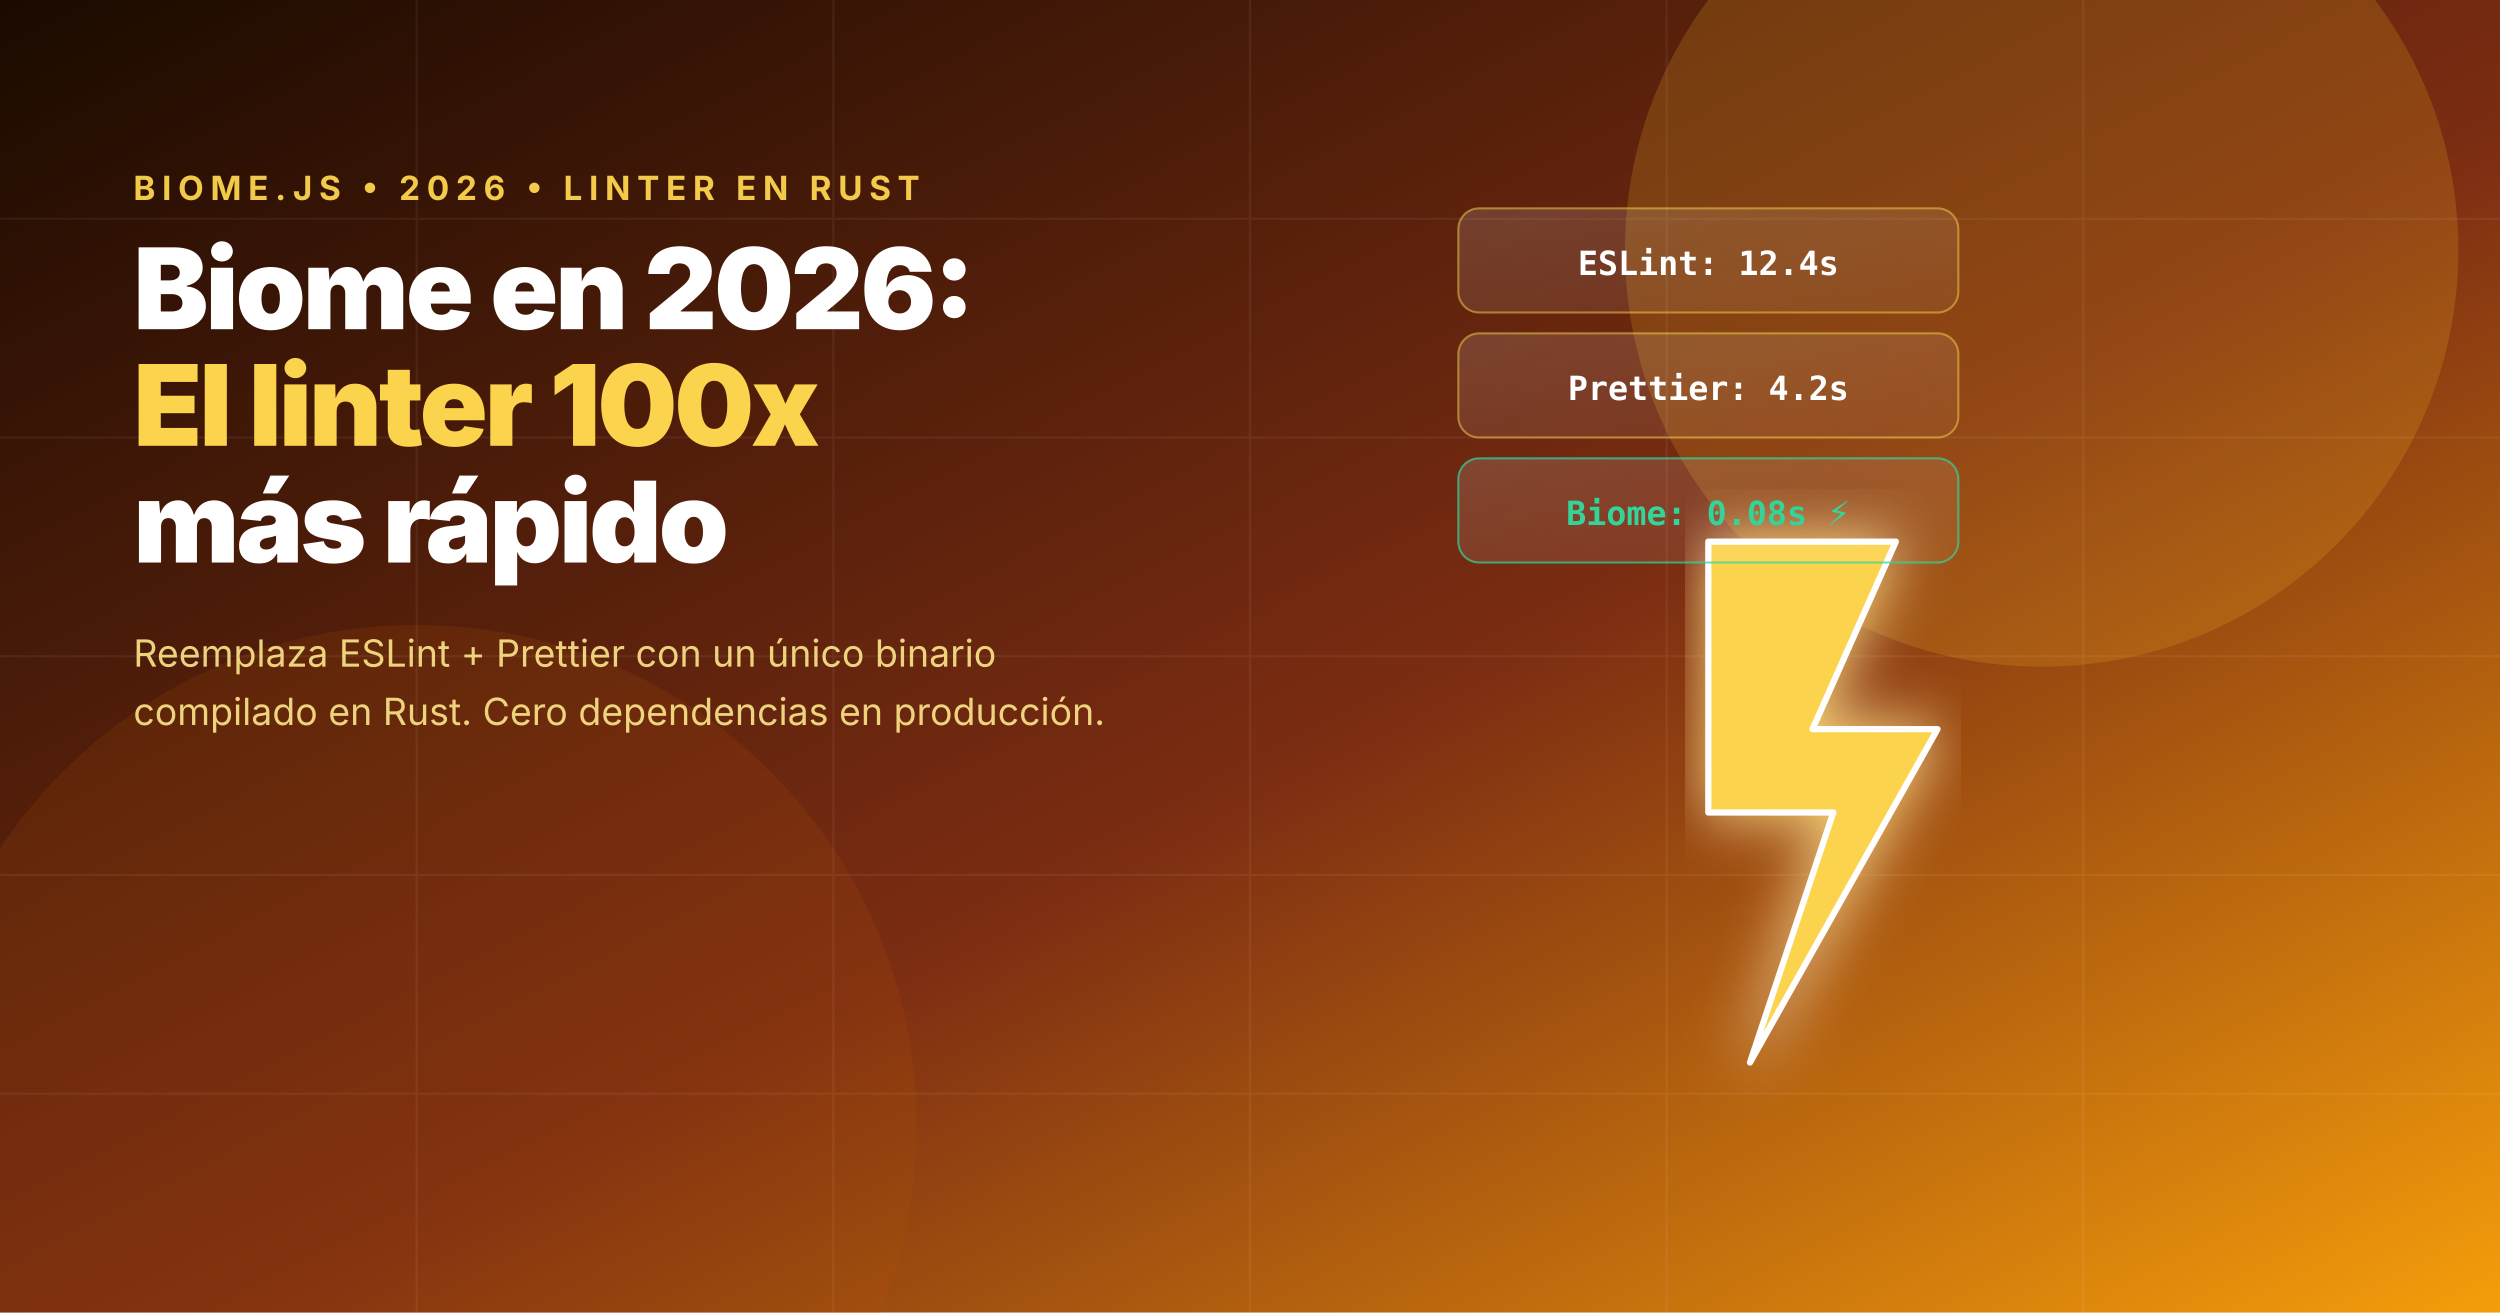
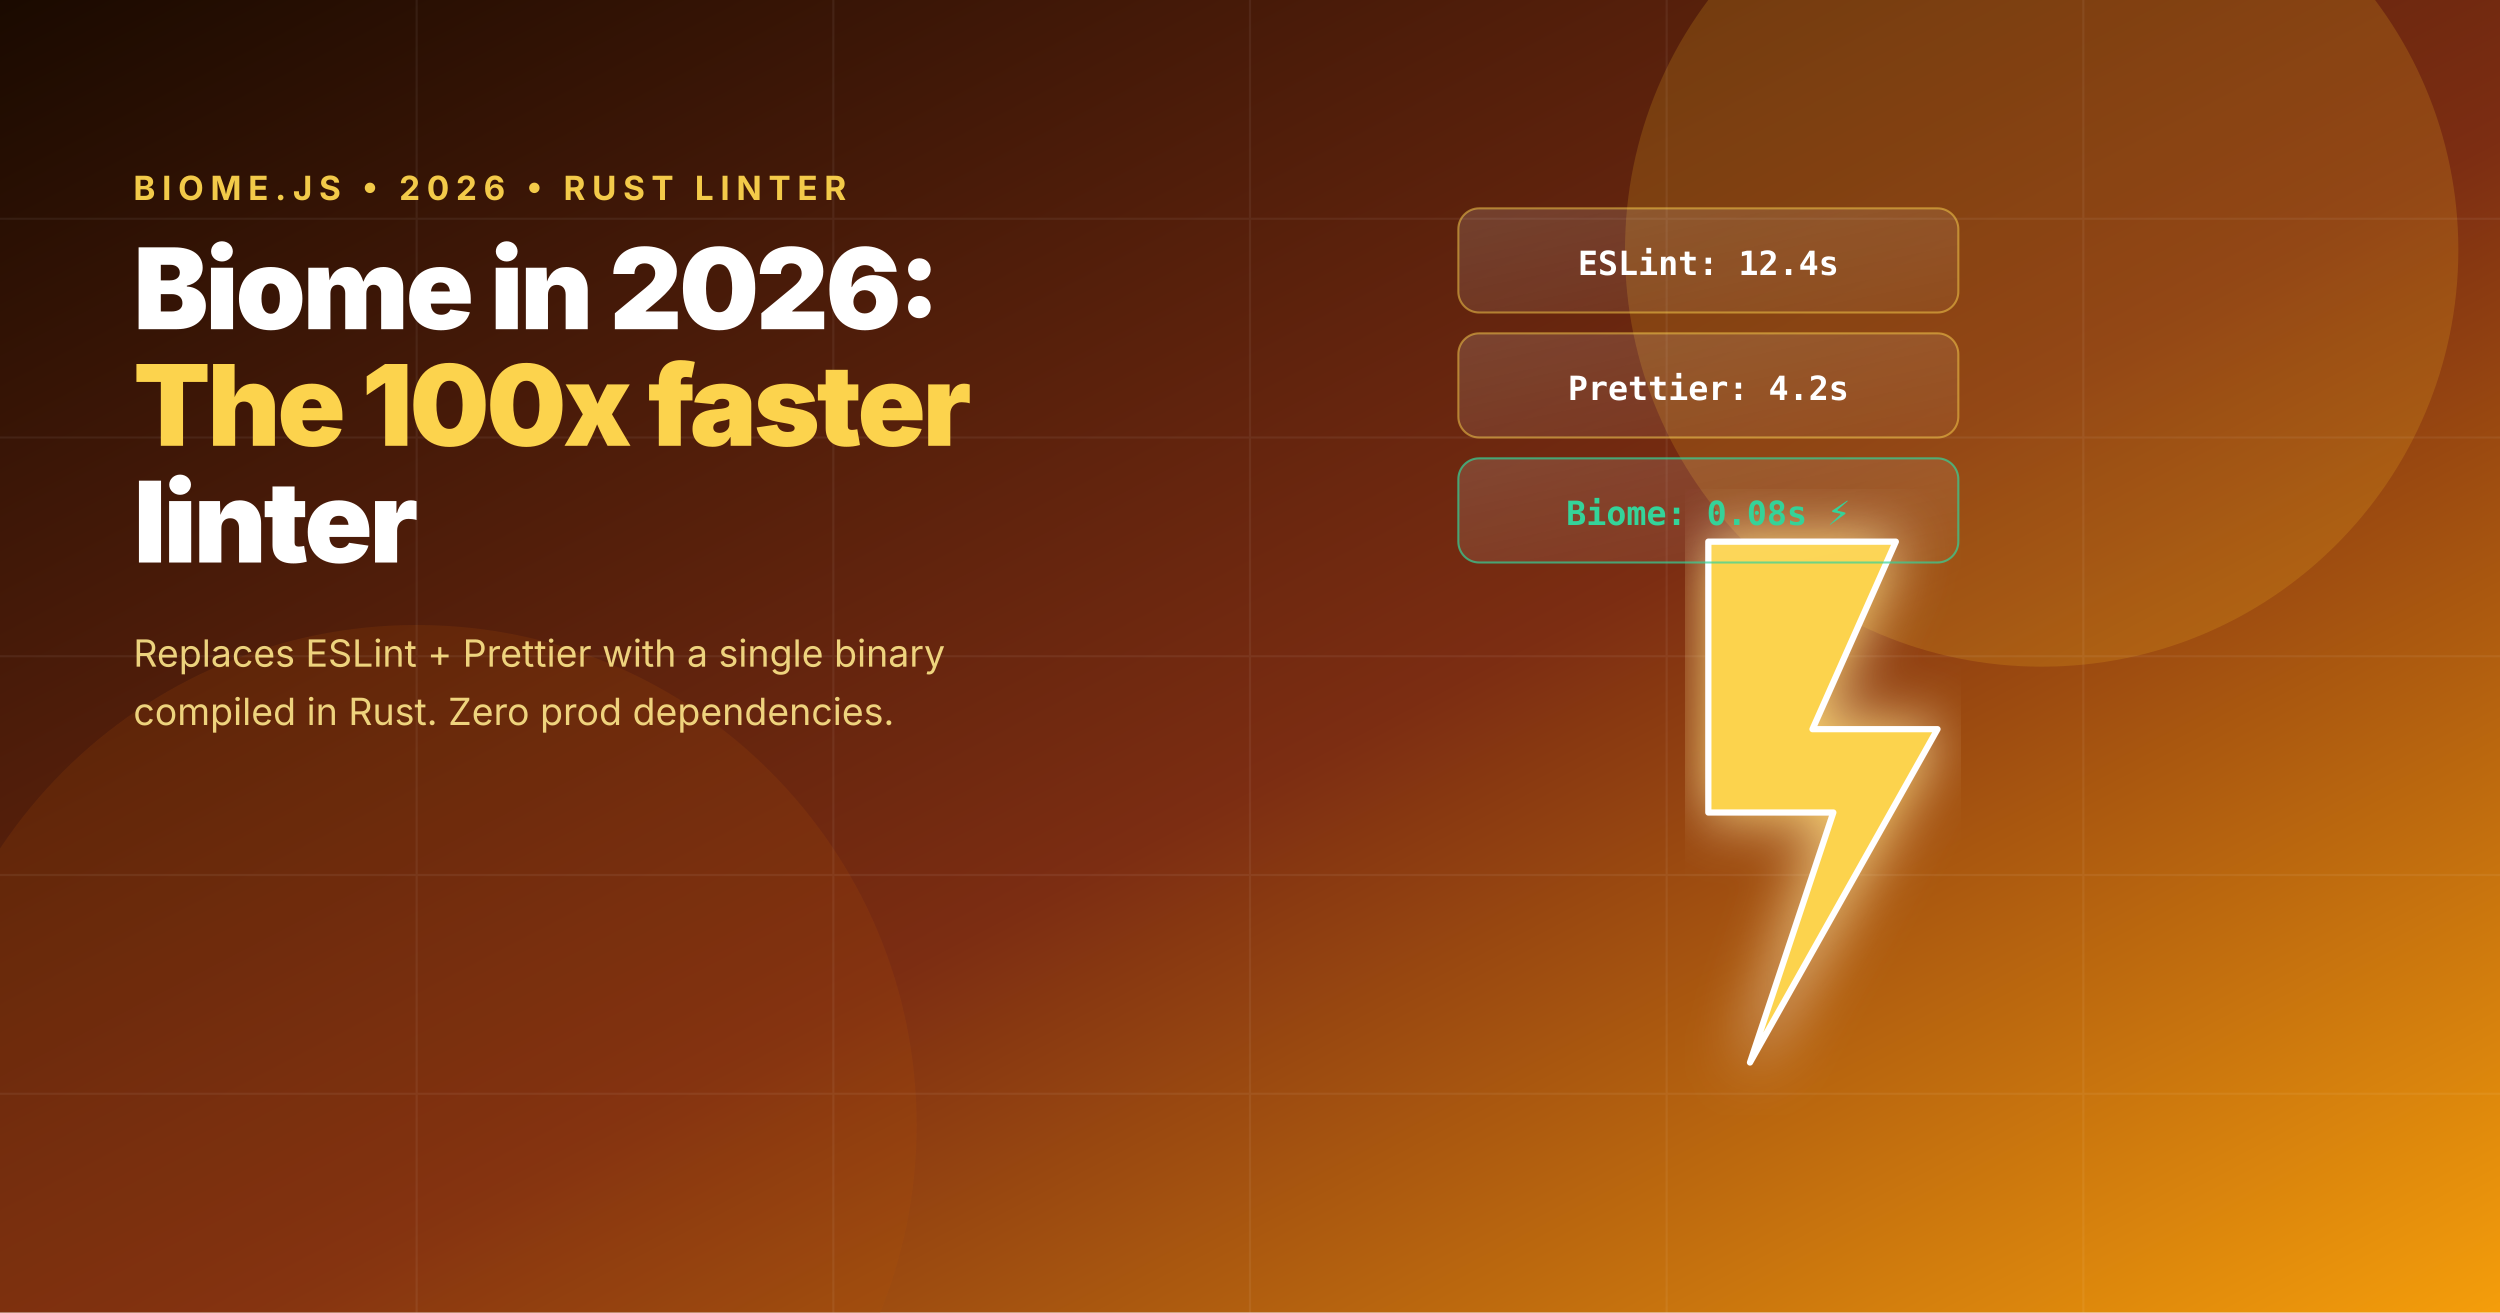
<svg xmlns="http://www.w3.org/2000/svg" width="1200" height="630">
  <defs>
    <linearGradient id="bg" x1="0" y1="0" x2="1" y2="1">
      <stop offset="0%" stop-color="#1a0a00" />
      <stop offset="55%" stop-color="#7c2d12" />
      <stop offset="100%" stop-color="#f59e0b" />
    </linearGradient>
    <linearGradient id="card" x1="0" y1="0" x2="1" y2="1">
      <stop offset="0%" stop-color="#ffffff" stop-opacity="0.14" />
      <stop offset="100%" stop-color="#ffffff" stop-opacity="0.04" />
    </linearGradient>
    <filter id="glow">
      <feGaussianBlur stdDeviation="14" result="c" />
      <feMerge>
        <feMergeNode in="c" />
        <feMergeNode in="SourceGraphic" />
      </feMerge>
    </filter>
  </defs>
  <rect width="1200" height="630" fill="url(#bg)" />
  <circle cx="980" cy="120" r="200" fill="#fbbf24" opacity="0.18" />
  <circle cx="200" cy="540" r="240" fill="#b45309" opacity="0.16" />
  <g opacity="0.06" stroke="#fff" stroke-width="1">
    <line x1="0" y1="105" x2="1200" y2="105" />
    <line x1="0" y1="210" x2="1200" y2="210" />
    <line x1="0" y1="315" x2="1200" y2="315" />
    <line x1="0" y1="420" x2="1200" y2="420" />
    <line x1="0" y1="525" x2="1200" y2="525" />
    <line x1="200" y1="0" x2="200" y2="630" />
    <line x1="400" y1="0" x2="400" y2="630" />
    <line x1="600" y1="0" x2="600" y2="630" />
    <line x1="800" y1="0" x2="800" y2="630" />
    <line x1="1000" y1="0" x2="1000" y2="630" />
  </g>
-   <text x="64" y="96" font-family="Inter, sans-serif" font-size="16" font-weight="700" letter-spacing="3.2" fill="#fcd34d" opacity="0.95">BIOME.JS • 2026 • LINTER EN RUST</text>
-   <text x="64" y="158" font-family="Inter, sans-serif" font-size="54" font-weight="900" fill="#ffffff" letter-spacing="-1.5">Biome en 2026:</text>
-   <text x="64" y="214" font-family="Inter, sans-serif" font-size="54" font-weight="900" fill="#fcd34d" letter-spacing="-1.5">El linter 100x</text>
-   <text x="64" y="270" font-family="Inter, sans-serif" font-size="54" font-weight="900" fill="#ffffff" letter-spacing="-1.5">más rápido</text>
-   <text x="64" y="320" font-family="Inter, sans-serif" font-size="18" fill="#fde68a" opacity="0.9">Reemplaza ESLint + Prettier con un único binario</text>
-   <text x="64" y="348" font-family="Inter, sans-serif" font-size="18" fill="#fde68a" opacity="0.9">compilado en Rust. Cero dependencias en producción.</text>
+   <text x="64" y="96" font-family="Inter, sans-serif" font-size="16" font-weight="700" letter-spacing="3.2" fill="#fcd34d" opacity="0.95">BIOME.JS • 2026 • RUST LINTER</text>
+   <text x="64" y="158" font-family="Inter, sans-serif" font-size="54" font-weight="900" fill="#ffffff" letter-spacing="-1.5">Biome in 2026:</text>
+   <text x="64" y="214" font-family="Inter, sans-serif" font-size="54" font-weight="900" fill="#fcd34d" letter-spacing="-1.5">The 100x faster</text>
+   <text x="64" y="270" font-family="Inter, sans-serif" font-size="54" font-weight="900" fill="#ffffff" letter-spacing="-1.5">linter</text>
+   <text x="64" y="320" font-family="Inter, sans-serif" font-size="18" fill="#fde68a" opacity="0.9">Replaces ESLint + Prettier with a single binary</text>
+   <text x="64" y="348" font-family="Inter, sans-serif" font-size="18" fill="#fde68a" opacity="0.9">compiled in Rust. Zero prod dependencies.</text>
  <g transform="translate(880, 380)" filter="url(#glow)">
    <path d="M -60 -120 L 30 -120 L -10 -30 L 50 -30 L -40 130 L 0 10 L -60 10 Z" fill="#fcd34d" stroke="#ffffff" stroke-width="3" stroke-linejoin="round" />
  </g>
  <g transform="translate(700, 100)">
    <rect x="0" y="0" width="240" height="50" rx="10" fill="url(#card)" stroke="#fcd34d" stroke-opacity="0.5" />
    <text x="120" y="32" font-family="monospace" font-size="16" font-weight="700" fill="#ffffff" text-anchor="middle">ESLint: 12.4s</text>
  </g>
  <g transform="translate(700, 160)">
    <rect x="0" y="0" width="240" height="50" rx="10" fill="url(#card)" stroke="#fcd34d" stroke-opacity="0.5" />
    <text x="120" y="32" font-family="monospace" font-size="16" font-weight="700" fill="#ffffff" text-anchor="middle">Prettier: 4.2s</text>
  </g>
  <g transform="translate(700, 220)">
    <rect x="0" y="0" width="240" height="50" rx="10" fill="url(#card)" stroke="#34d399" stroke-opacity="0.7" />
    <text x="120" y="32" font-family="monospace" font-size="16" font-weight="900" fill="#34d399" text-anchor="middle">Biome: 0.08s ⚡</text>
  </g>
</svg>
